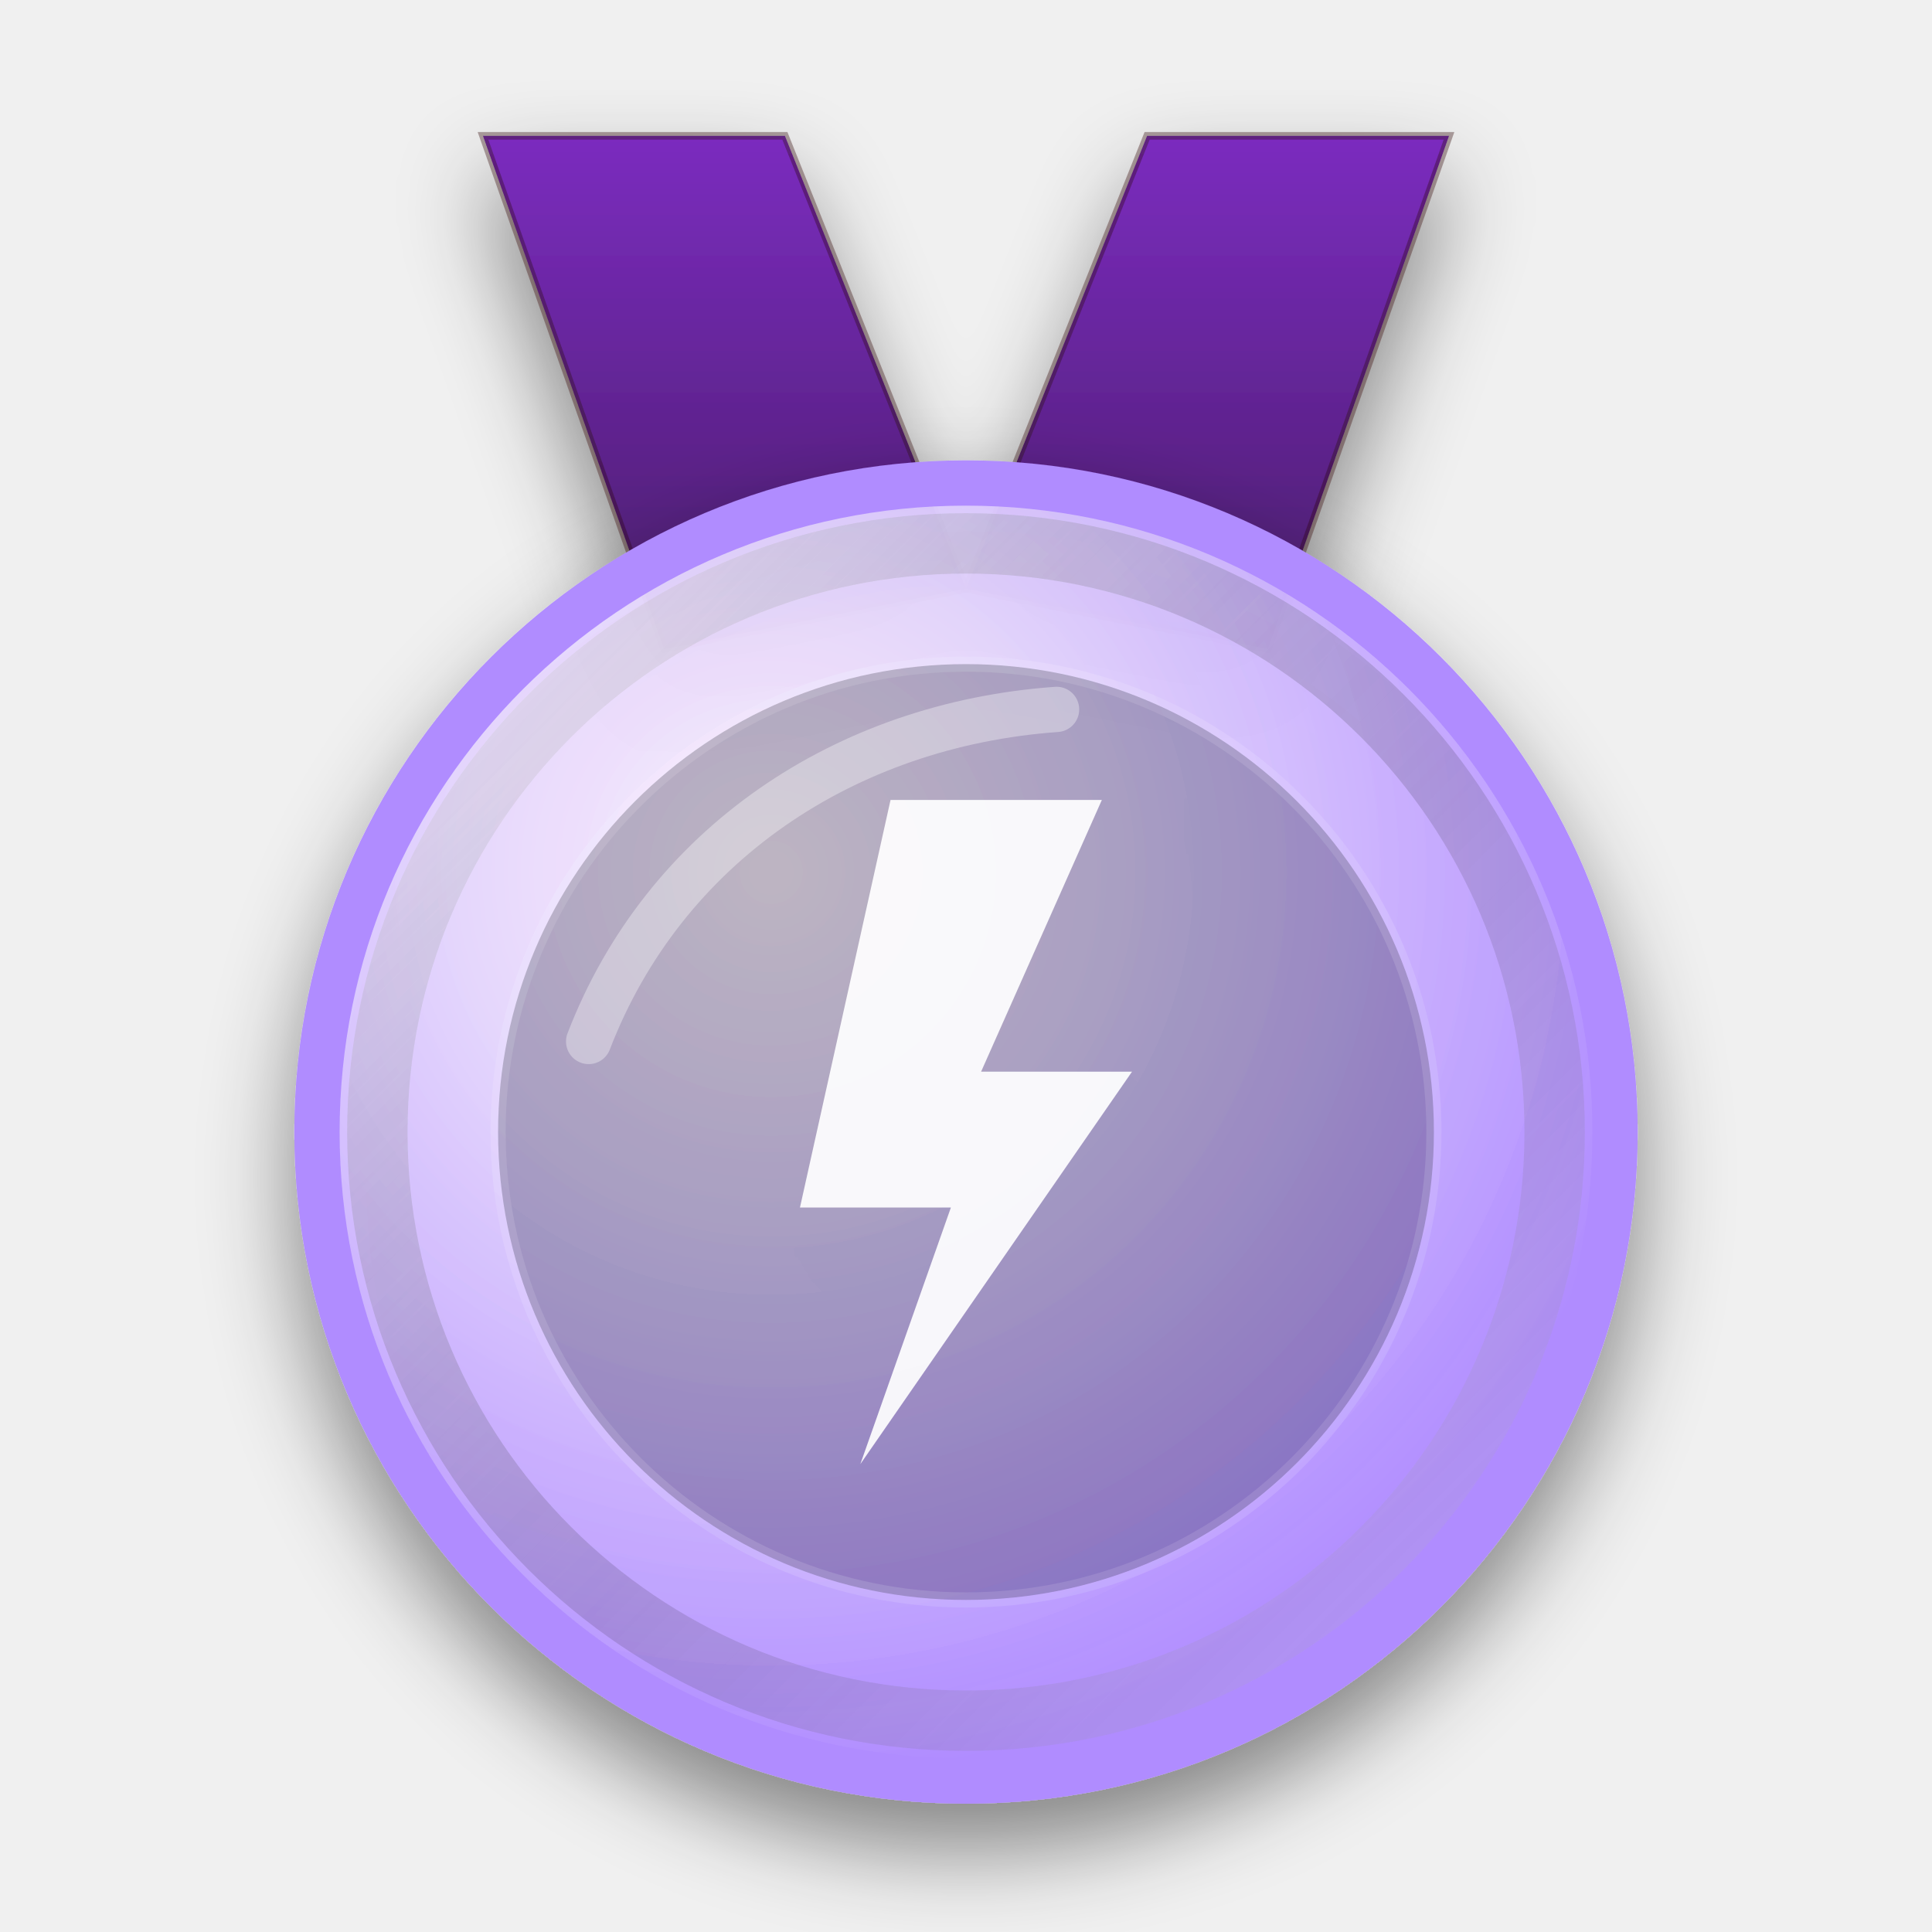
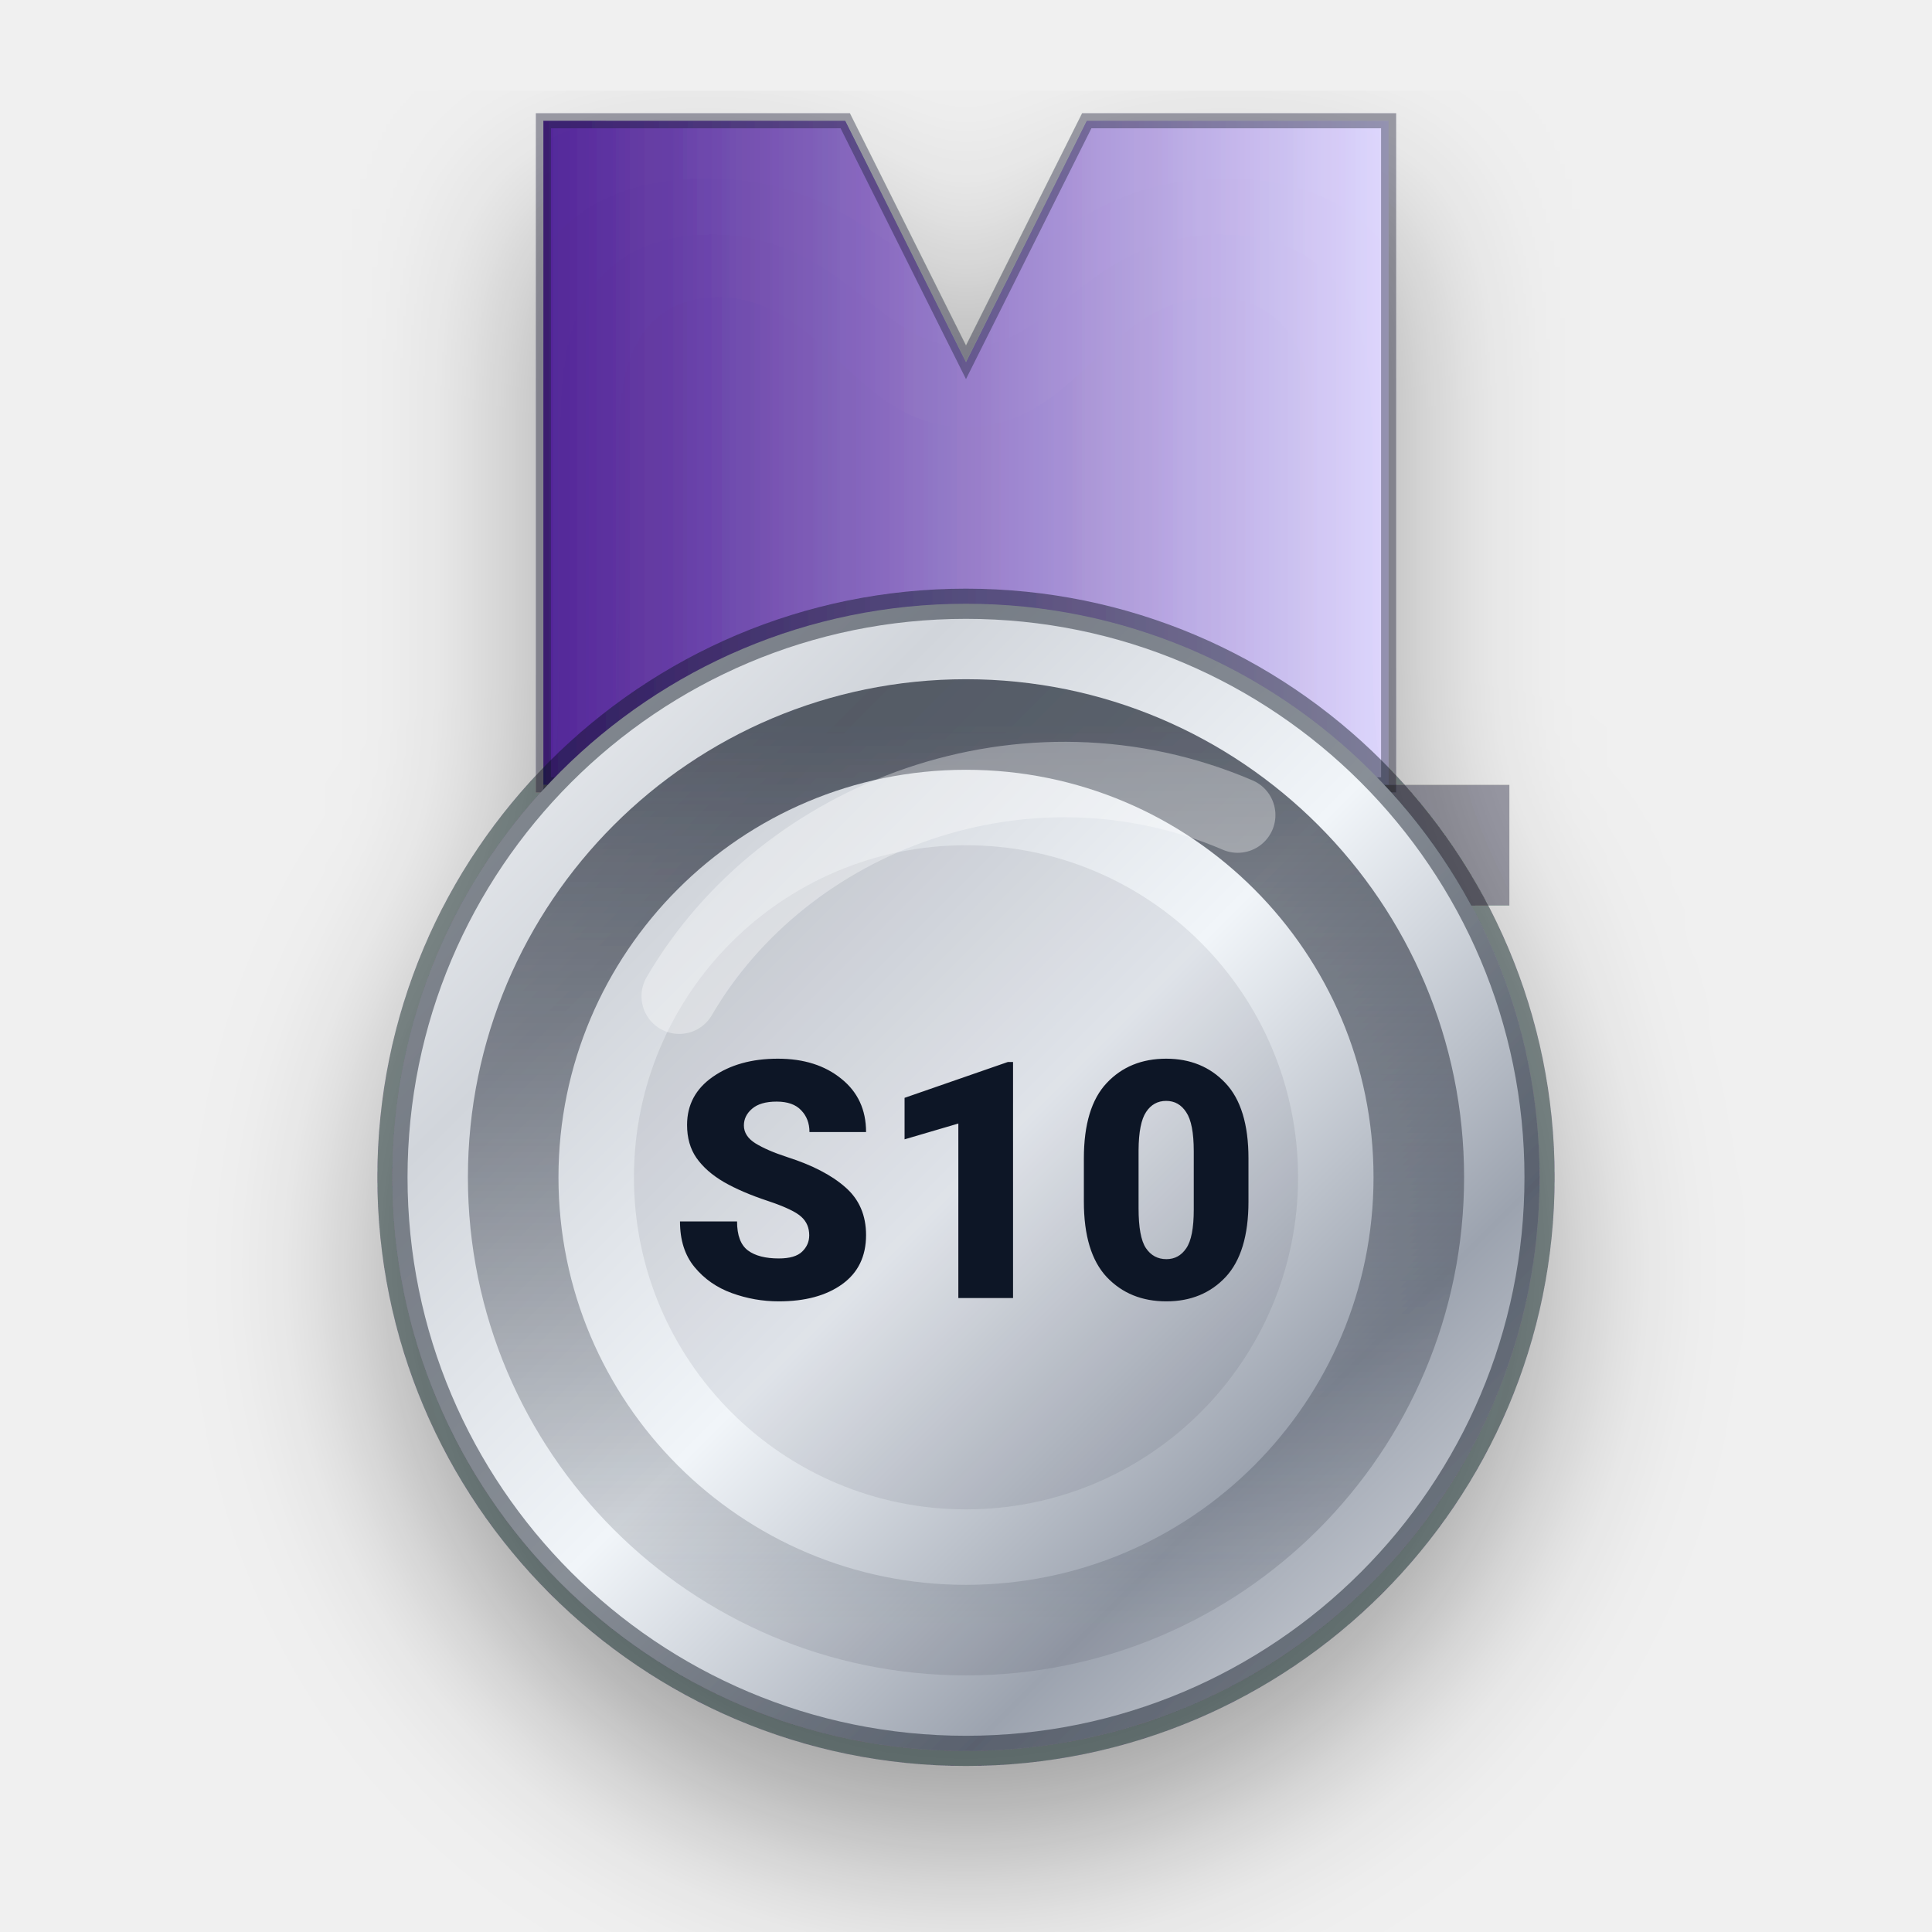
- <svg xmlns="http://www.w3.org/2000/svg" width="256" height="256" viewBox="0 0 256 256" role="img" aria-label="Seria 10">
+ <svg xmlns="http://www.w3.org/2000/svg" width="128" height="128" viewBox="0 0 128 128">
  <defs>
-     <radialGradient id="gMedal" cx="35%" cy="30%" r="70%">
-       <stop offset="0%" stop-color="#fff1ff" stop-opacity="0.95" />
-       <stop offset="35%" stop-color="#e5d7ff" stop-opacity="0.95" />
-       <stop offset="100%" stop-color="#b08cff" stop-opacity="1" />
-     </radialGradient>
-     <linearGradient id="gRib1" x1="0" y1="0" x2="0" y2="1">
-       <stop offset="0%" stop-color="#7b2cbf" />
-       <stop offset="100%" stop-color="#4a1d6b" />
+     <linearGradient id="metal" x1="0" y1="0" x2="1" y2="1">
+       <stop offset="0" stop-color="#f8fafc" />
+       <stop offset="0.25" stop-color="#d1d5db" />
+       <stop offset="0.5" stop-color="#f1f5f9" />
+       <stop offset="0.75" stop-color="#9ca3af" />
+       <stop offset="1" stop-color="#e5e7eb" />
    </linearGradient>
-     <linearGradient id="gMetalEdge" x1="0" y1="0" x2="1" y2="1">
-       <stop offset="0%" stop-color="#ffffff" stop-opacity="0.35" />
-       <stop offset="55%" stop-color="#000000" stop-opacity="0.15" />
-       <stop offset="100%" stop-color="#ffffff" stop-opacity="0.18" />
+     <linearGradient id="edge" x1="0" y1="0" x2="0" y2="1">
+       <stop offset="0" stop-color="#111827" stop-opacity="0.65" />
+       <stop offset="1" stop-color="#111827" stop-opacity="0.1" />
+     </linearGradient>
+     <linearGradient id="rib" x1="0" y1="0" x2="1" y2="0">
+       <stop offset="0" stop-color="#4c1d95" stop-opacity="0.95" />
+       <stop offset="1" stop-color="#ddd6fe" stop-opacity="0.95" />
    </linearGradient>
    <filter id="shadow" x="-20%" y="-20%" width="140%" height="140%">
-       <feDropShadow dx="0" dy="6" stdDeviation="6" flood-color="#000" flood-opacity="0.45" />
+       <feDropShadow dx="0" dy="6" stdDeviation="6" flood-color="#000" flood-opacity="0.35" />
    </filter>
  </defs>
  <g filter="url(#shadow)">
-     <path d="M64 18 L104 18 L128 78 L88 86 Z" fill="url(#gRib1)" stroke="#2b0b0b" stroke-opacity="0.35" />
-     <path d="M152 18 L192 18 L168 86 L128 78 Z" fill="url(#gRib1)" stroke="#2b0b0b" stroke-opacity="0.35" />
+     <path d="M36 8h20l8 16 8-16h20v44H36z" fill="url(#rib)" stroke="#0b1220" stroke-opacity="0.35" />
+     <path d="M36 52h64v8H36z" fill="#0b1220" opacity="0.35" />
+     <circle cx="64" cy="78" r="38" fill="url(#metal)" stroke="#0b1220" stroke-opacity="0.45" stroke-width="2" />
+     <circle cx="64" cy="78" r="30" fill="none" stroke="url(#edge)" stroke-width="6" />
+     <circle cx="64" cy="78" r="22" fill="#0b1220" opacity="0.08" />
+     <path d="M45 66c7-12 23-18 37-12" fill="none" stroke="#fff" stroke-opacity="0.35" stroke-width="5" stroke-linecap="round" />
+     <text x="64" y="86" text-anchor="middle" font-family="system-ui, -apple-system, Segoe UI, Roboto, Arial" font-weight="800" font-size="22" fill="#111827">
+       S10
+     </text>
  </g>
-   <g filter="url(#shadow)">
-     <circle cx="128" cy="150" r="86" fill="url(#gMedal)" stroke="#b08cff" stroke-width="6" />
-     <circle cx="128" cy="150" r="78" fill="none" stroke="url(#gMetalEdge)" stroke-width="8" opacity="0.9" />
-     <circle cx="128" cy="150" r="62" fill="rgba(2,6,23,0.25)" stroke="rgba(255,255,255,0.12)" stroke-width="2" />
-     <g transform="translate(128 150)">
-       <path d="M-10 -44 H18 L2 -8 H22 L-14 44 L-2 10 H-22 Z" fill="#fff" opacity="0.92" />
-     </g>
-   </g>
-   <path d="M78 138 C88 112, 112 96, 140 94" fill="none" stroke="rgba(255,255,255,0.35)" stroke-width="6" stroke-linecap="round" />
</svg>
